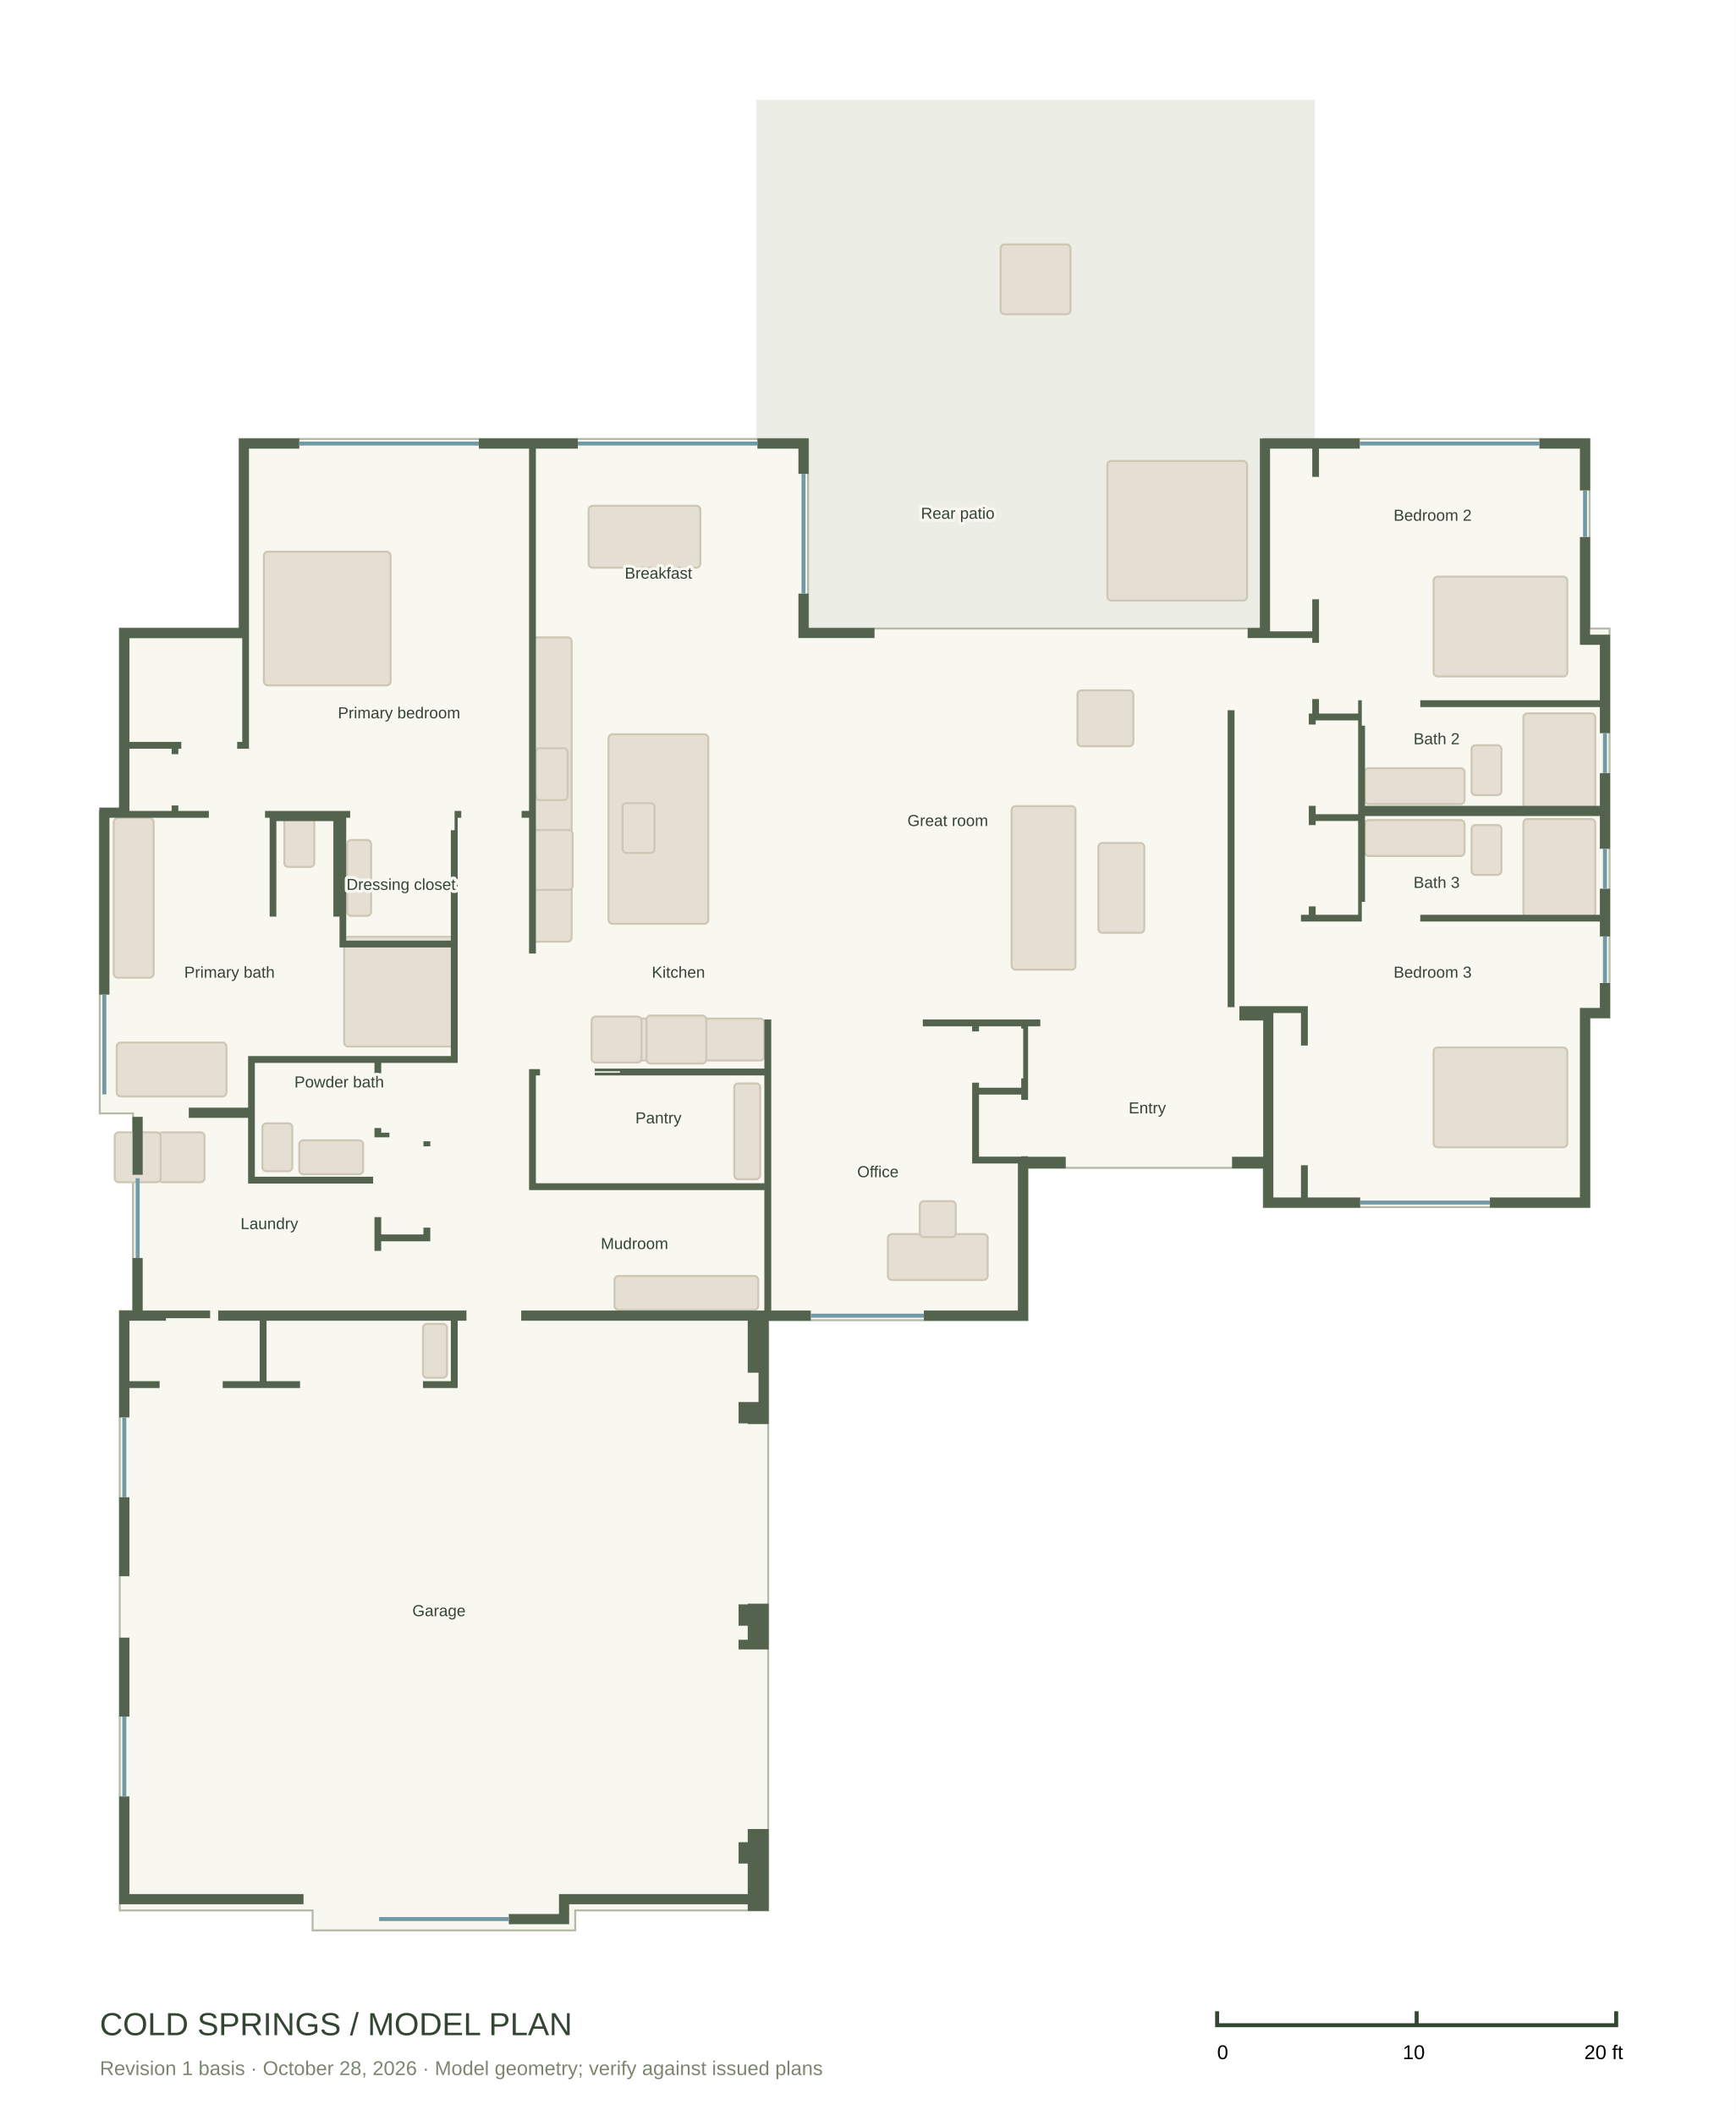
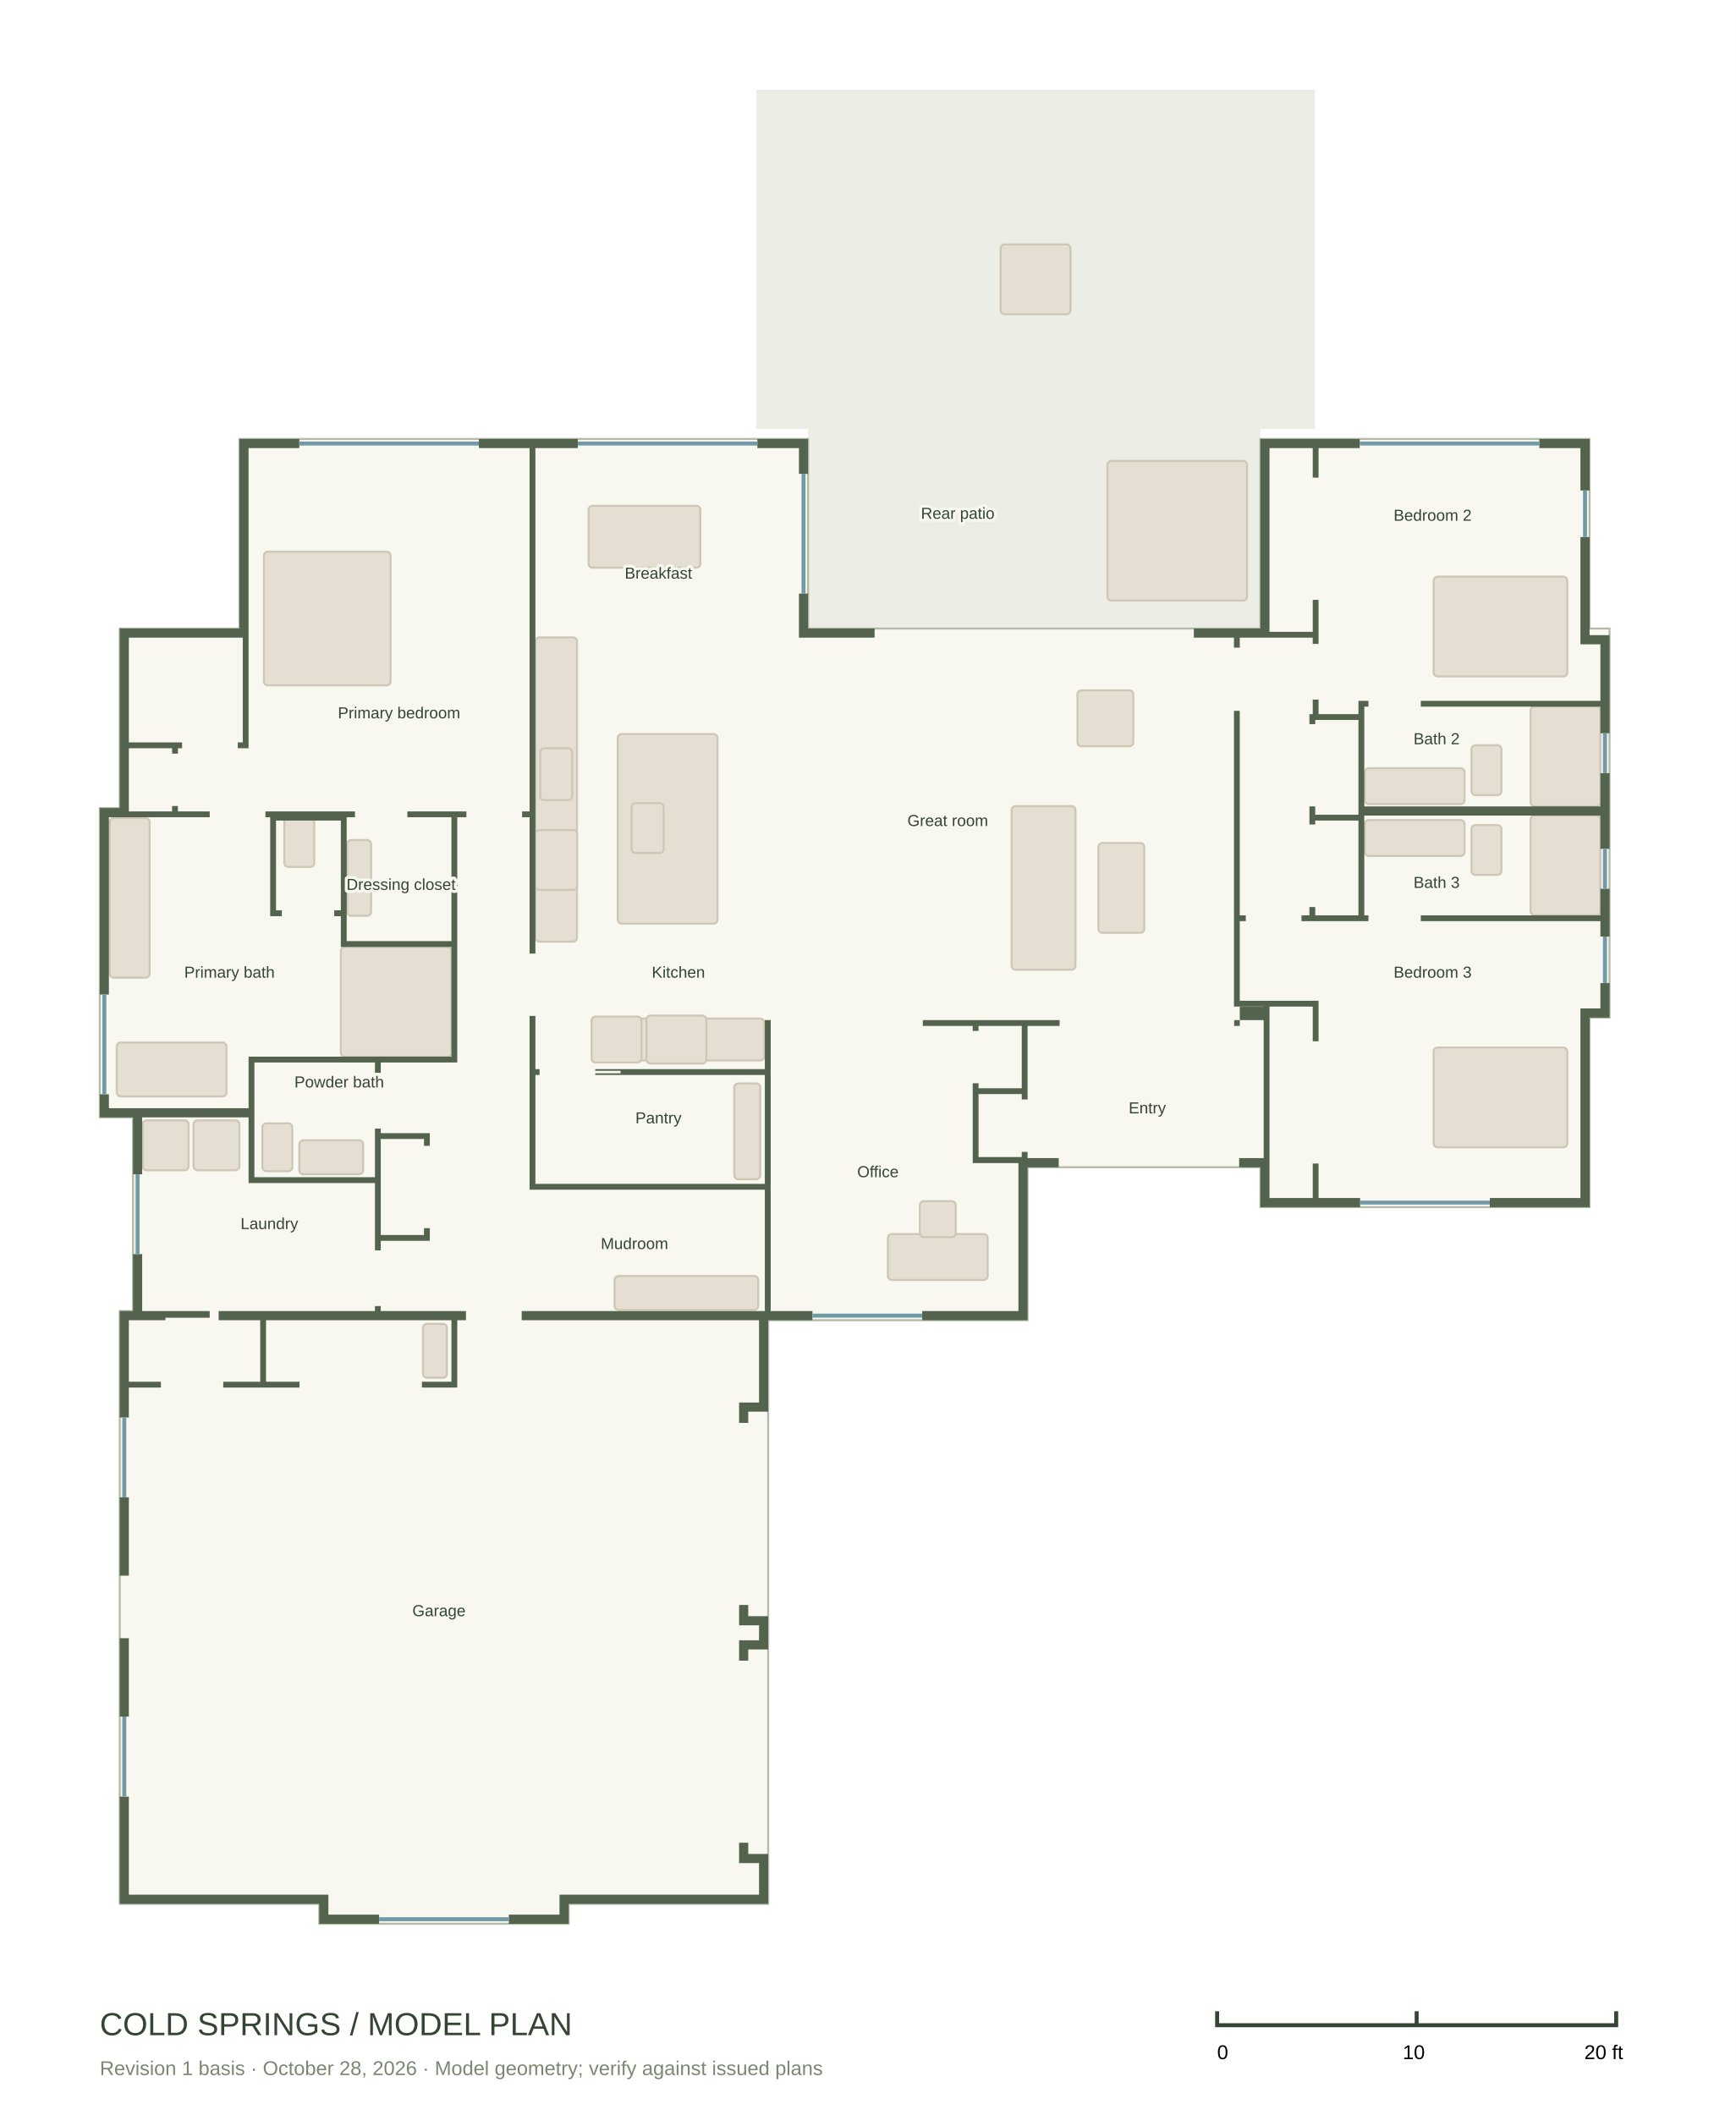
<svg xmlns="http://www.w3.org/2000/svg" viewBox="0 0 870 1060" role="img" aria-labelledby="title desc">
  <rect width="870" height="1060" fill="#fff" />
  <g font-family="Arial,sans-serif">
-     <polygon points="379.00,50.00 659.00,50.00 659.00,220.00 633.30,220.00 633.30,315.00 405.00,315.00 405.00,220.00 379.00,220.00" fill="#eceee5" />
-     <polygon points="120.00,220.00 405.00,220.00 405.00,315.00 633.33,315.00 633.33,220.00 796.67,220.00 796.67,315.00 806.67,315.00 806.67,510.00 796.67,510.00 796.67,605.00 633.33,605.00 633.33,585.30 515.00,585.30 515.00,661.67 385.00,661.67 385.00,957.47 288.30,957.47 288.30,967.47 156.67,967.47 156.67,957.47 60.00,957.47 60.00,657.07 66.67,657.07 66.67,558.00 50.00,558.00 50.00,406.67 60.00,406.67 60.00,315.00 120.00,315.00" fill="#f8f7f0" stroke="#b4bca9" />
-     <rect x="305" y="368" width="50" height="95" rx="2" fill="#e4dfd2" stroke="#cec7b5" transform="rotate(0 330 415.5)" />
-     <rect x="266.5" y="319.45" width="20" height="152.5" rx="2" fill="#e4dfd2" stroke="#cec7b5" transform="rotate(0 276.5 395.7)" />
+     <polygon points="379.00,45.00 659.00,45.00 659.00,215.00 631.67,215.00 631.67,315.00 405.00,315.00 405.00,215.00 379.00,215.00" fill="#eceee5" />
+     <polygon points="120.00,220.00 405.00,220.00 405.00,315.00 631.67,315.00 631.67,220.00 796.67,220.00 796.67,315.00 806.67,315.00 806.67,510.00 796.67,510.00 796.67,605.00 631.67,605.00 631.67,585.00 515.00,585.00 515.00,661.67 385.00,661.67 385.00,954.17 285.00,954.17 285.00,964.17 160.00,964.17 160.00,954.17 60.00,954.17 60.00,657.08 66.67,657.08 66.67,560.00 50.00,560.00 50.00,405.00 60.00,405.00 60.00,315.00 120.00,315.00" fill="#f8f7f0" stroke="#b4bca9" />
+     <rect x="309.6" y="367.9" width="50" height="95" rx="2" fill="#e4dfd2" stroke="#cec7b5" transform="rotate(0 334.6 415.4)" />
+     <rect x="268.333" y="319.45" width="20.833" height="152.5" rx="2" fill="#e4dfd2" stroke="#cec7b5" transform="rotate(0 278.75 395.7)" />
    <rect x="299" y="510.5" width="84" height="21" rx="2" fill="#e4dfd2" stroke="#cec7b5" transform="rotate(0 341 521)" />
    <rect x="324" y="509" width="30" height="24" rx="2" fill="#e4dfd2" stroke="#cec7b5" transform="rotate(0 339 521)" />
    <rect x="296.5" y="509.5" width="25" height="23" rx="2" fill="#e4dfd2" stroke="#cec7b5" transform="rotate(0 309 521)" />
-     <rect x="261.5" y="420.5" width="30" height="21" rx="2" fill="#e4dfd2" stroke="#cec7b5" transform="rotate(-90 276.5 431)" />
-     <rect x="268.5" y="375" width="16" height="26" rx="2" fill="#e4dfd2" stroke="#cec7b5" transform="rotate(0 276.5 388)" />
-     <rect x="312" y="402.5" width="16" height="25" rx="2" fill="#e4dfd2" stroke="#cec7b5" transform="rotate(0 320 415)" />
+     <rect x="263.75" y="420.5" width="30" height="21" rx="2" fill="#e4dfd2" stroke="#cec7b5" transform="rotate(-90 278.75 431)" />
+     <rect x="270.75" y="375" width="16" height="26" rx="2" fill="#e4dfd2" stroke="#cec7b5" transform="rotate(0 278.75 388)" />
+     <rect x="316.6" y="402.5" width="16" height="25" rx="2" fill="#e4dfd2" stroke="#cec7b5" transform="rotate(0 324.6 415)" />
    <rect x="295" y="253.5" width="56" height="31" rx="2" fill="#e4dfd2" stroke="#cec7b5" transform="rotate(0 323 269)" />
    <rect x="507" y="404" width="32" height="82" rx="2" fill="#e4dfd2" stroke="#cec7b5" transform="rotate(0 523 445)" />
    <rect x="550.5" y="422.5" width="23" height="45" rx="2" fill="#e4dfd2" stroke="#cec7b5" transform="rotate(0 562 445)" />
    <rect x="540" y="346" width="28" height="28" rx="2" fill="#e4dfd2" stroke="#cec7b5" transform="rotate(-180 554 360)" />
    <rect x="130.5" y="278.25" width="67" height="63.5" rx="2" fill="#e4dfd2" stroke="#cec7b5" transform="rotate(-90 164 310)" />
    <rect x="727" y="280.5" width="50" height="67" rx="2" fill="#e4dfd2" stroke="#cec7b5" transform="rotate(90 752 314)" />
    <rect x="727" y="516.5" width="50" height="67" rx="2" fill="#e4dfd2" stroke="#cec7b5" transform="rotate(90 752 550)" />
    <rect x="445" y="618.5" width="50" height="23" rx="2" fill="#e4dfd2" stroke="#cec7b5" transform="rotate(0 470 630)" />
    <rect x="461" y="602" width="18" height="18" rx="2" fill="#e4dfd2" stroke="#cec7b5" transform="rotate(0 470 611)" />
-     <rect x="57" y="410" width="20" height="80" rx="2" fill="#e4dfd2" stroke="#cec7b5" transform="rotate(0 67 450)" />
+     <rect x="25" y="440" width="80" height="20" rx="2" fill="#e4dfd2" stroke="#cec7b5" transform="rotate(-90 65 450)" />
    <rect x="58.5" y="522.5" width="55" height="27" rx="2" fill="#e4dfd2" stroke="#cec7b5" transform="rotate(0 86 536)" />
-     <rect x="172.5" y="469.5" width="55" height="55" rx="2" fill="#e4dfd2" stroke="#cec7b5" transform="rotate(0 200 497)" />
+     <rect x="170.833" y="474.583" width="55.417" height="55" rx="2" fill="#e4dfd2" stroke="#cec7b5" transform="rotate(0 198.5417 502.0833)" />
    <rect x="142.5" y="409.5" width="15" height="25" rx="2" fill="#e4dfd2" stroke="#cec7b5" transform="rotate(0 150 422)" />
    <rect x="684" y="385" width="50" height="18" rx="2" fill="#e4dfd2" stroke="#cec7b5" transform="rotate(0 709 394)" />
    <rect x="684" y="411" width="50" height="18" rx="2" fill="#e4dfd2" stroke="#cec7b5" transform="rotate(0 709 420)" />
    <rect x="737.5" y="373.5" width="15" height="25" rx="2" fill="#e4dfd2" stroke="#cec7b5" transform="rotate(0 745 386)" />
    <rect x="737.5" y="413.5" width="15" height="25" rx="2" fill="#e4dfd2" stroke="#cec7b5" transform="rotate(-180 745 426)" />
-     <rect x="763.5" y="357.5" width="36" height="49" rx="2" fill="#e4dfd2" stroke="#cec7b5" transform="rotate(0 781.5 382)" />
-     <rect x="763.5" y="410.5" width="36" height="49" rx="2" fill="#e4dfd2" stroke="#cec7b5" transform="rotate(0 781.5 435)" />
+     <rect x="767.1" y="354.1" width="35" height="50" rx="2" fill="#e4dfd2" stroke="#cec7b5" transform="rotate(0 784.6 379.1)" />
+     <rect x="767.1" y="408.7" width="35" height="50" rx="2" fill="#e4dfd2" stroke="#cec7b5" transform="rotate(0 784.6 433.7)" />
    <rect x="150" y="571.5" width="32" height="17" rx="2" fill="#e4dfd2" stroke="#cec7b5" transform="rotate(0 166 580)" />
    <rect x="131.5" y="563" width="15" height="24" rx="2" fill="#e4dfd2" stroke="#cec7b5" transform="rotate(-180 139 575)" />
-     <rect x="79.5" y="567.5" width="23" height="25" rx="2" fill="#e4dfd2" stroke="#cec7b5" transform="rotate(0 91 580)" />
-     <rect x="57.5" y="567.5" width="23" height="25" rx="2" fill="#e4dfd2" stroke="#cec7b5" transform="rotate(0 69 580)" />
+     <rect x="97" y="561.5" width="23" height="25" rx="2" fill="#e4dfd2" stroke="#cec7b5" transform="rotate(0 108.5 574)" />
+     <rect x="71.5" y="561.5" width="23" height="25" rx="2" fill="#e4dfd2" stroke="#cec7b5" transform="rotate(0 83 574)" />
    <rect x="308" y="639.5" width="72" height="17" rx="2" fill="#e4dfd2" stroke="#cec7b5" transform="rotate(0 344 648)" />
    <rect x="368" y="543" width="13" height="48" rx="2" fill="#e4dfd2" stroke="#cec7b5" transform="rotate(0 374.5 567)" />
    <rect x="174" y="421" width="12" height="38" rx="2" fill="#e4dfd2" stroke="#cec7b5" transform="rotate(0 180 440)" />
    <rect x="212" y="663.5" width="12" height="27" rx="2" fill="#e4dfd2" stroke="#cec7b5" transform="rotate(0 218 677)" />
    <rect x="555" y="231" width="70" height="70" rx="2" fill="#e4dfd2" stroke="#cec7b5" transform="rotate(0 590 266)" />
    <rect x="501.5" y="122.5" width="35" height="35" rx="2" fill="#e4dfd2" stroke="#cec7b5" transform="rotate(0 519 140)" />
-     <polygon points="515.25,579.75 515.25,579.50 511.82,579.50 511.82,579.68 490.65,579.68 490.65,548.58 511.82,548.58 511.82,551.25 515.25,551.25 515.25,514.38 521.38,514.38 521.38,510.95 462.50,510.95 462.50,514.38 487.22,514.38 487.22,516.92 490.65,516.92 490.65,514.38 511.82,514.38 511.82,515.50 512.80,515.50 512.80,540.50 511.82,540.50 511.82,545.15 490.65,545.15 490.65,542.62 487.22,542.62 487.22,583.12 510.15,583.12 510.15,656.82 475.55,656.82 475.55,656.82 463.03,656.82 463.03,661.92 515.25,661.92 515.25,585.58 534.13,585.58 534.13,579.75" fill="#53634e" />
-     <polygon points="633.08,511.45 633.08,579.75 617.47,579.75 617.47,585.58 633.08,585.58 633.08,605.25 681.70,605.25 681.70,600.15 655.45,600.15 655.45,584.00 652.02,584.00 652.02,600.15 638.18,600.15 638.18,507.72 652.02,507.72 652.02,524.00 655.45,524.00 655.45,504.28 633.08,504.28 633.08,504.28 621.15,504.28 621.15,511.45" fill="#53634e" />
-     <polygon points="796.92,605.25 796.92,510.25 806.92,510.25 806.92,492.67 801.82,492.67 801.82,505.15 791.82,505.15 791.82,600.15 746.70,600.15 746.70,605.25" fill="#53634e" />
-     <polygon points="661.05,357.62 661.05,350.35 657.68,350.35 657.68,357.62 655.95,357.62 655.95,363.12 659.38,363.12 659.38,361.05 680.68,361.05 680.68,408.08 659.38,408.08 659.38,403.88 655.95,403.88 655.95,413.52 659.38,413.52 659.38,411.45 680.68,411.45 680.68,458.48 659.38,458.48 659.38,454.28 655.95,454.28 655.95,458.48 652.02,458.48 652.02,461.85 682.50,461.85 682.50,452.00 684.12,452.00 684.12,408.98 801.82,408.98 801.82,425.40 806.92,425.40 806.92,387.47 801.82,387.47 801.82,403.88 684.12,403.88 684.12,363.70 682.50,363.70 682.50,350.95 680.68,350.95 680.68,357.62" fill="#53634e" />
-     <polygon points="806.92,445.40 801.82,445.40 801.82,458.48 711.82,458.48 711.82,461.85 801.82,461.85 801.82,469.33 806.92,469.33" fill="#53634e" />
-     <polygon points="796.92,269.14 791.82,269.14 791.82,278.68 791.82,278.68 791.82,323.18 801.82,323.18 801.82,350.95 711.82,350.95 711.82,354.38 801.82,354.38 801.82,367.47 806.92,367.47 806.92,318.08 796.92,318.08 796.92,279.18 796.92,279.18" fill="#53634e" />
-     <polygon points="791.82,224.85 791.82,245.80 796.92,245.80 796.92,219.75 771.50,219.75 771.50,224.85" fill="#53634e" />
-     <polygon points="636.52,316.42 636.52,224.85 657.68,224.85 657.68,239.00 661.05,239.00 661.05,224.85 681.50,224.85 681.50,219.75 631.42,219.75 631.42,314.75 625.30,314.75 625.30,319.78 657.68,319.78 657.68,322.17 661.05,322.17 661.05,300.35 657.68,300.35 657.68,316.42" fill="#53634e" />
-     <polygon points="618.72,504.78 618.72,355.95 615.28,355.95 615.28,504.78" fill="#53634e" />
-     <polygon points="405.25,297.50 400.15,297.50 400.15,319.78 438.30,319.78 438.30,314.75 405.25,314.75" fill="#53634e" />
-     <polygon points="383.08,656.82 261.22,656.82 261.22,661.92 374.75,661.92 374.75,687.98 380.15,687.98 380.15,702.68 370.15,702.68 370.15,713.38 374.75,713.38 374.75,713.73 385.25,713.73 385.25,707.72 385.25,707.22 385.25,661.92 406.37,661.92 406.37,656.82 386.52,656.82 386.52,510.95 383.08,510.95 383.08,535.55 298.08,535.55 298.08,536.92 310.75,536.92 310.75,537.62 298.08,537.62 298.08,538.98 383.08,538.98 383.08,593.02 268.58,593.02 268.58,538.98 270.65,538.98 270.65,535.83 265.15,535.83 265.15,596.45 383.08,596.45" fill="#53634e" />
-     <polygon points="400.15,237.50 405.25,237.50 405.25,219.75 379.60,219.75 379.60,224.85 400.15,224.85" fill="#53634e" />
-     <polygon points="370.15,933.98 374.75,933.98 374.75,949.28 280.15,949.28 280.15,959.28 255.00,959.28 255.00,964.38 285.25,964.38 285.25,954.38 374.75,954.38 374.75,957.72 385.25,957.72 385.25,916.67 374.75,916.67 374.75,923.28 370.15,923.28" fill="#53634e" />
-     <polygon points="374.75,814.78 374.75,821.82 370.15,821.82 370.15,826.67 385.25,826.67 385.25,803.73 374.75,803.73 374.75,804.08 370.15,804.08 370.15,814.78" fill="#53634e" />
-     <polygon points="268.58,477.90 268.58,224.85 289.60,224.85 289.60,219.75 240.00,219.75 240.00,224.85 265.15,224.85 265.15,406.42 261.42,406.42 261.42,409.85 265.15,409.85 265.15,477.90" fill="#53634e" />
-     <polygon points="215.65,615.28 212.22,615.28 212.22,618.68 191.05,618.68 191.05,610.00 187.68,610.00 187.68,626.92 191.05,626.92 191.05,622.12 215.65,622.12" fill="#53634e" />
-     <polygon points="195.17,567.68 191.05,567.68 191.05,565.35 187.68,565.35 187.68,570.00 195.17,570.00" fill="#53634e" />
-     <polygon points="132.82,406.42 132.82,409.85 135.15,409.85 135.15,459.38 138.50,459.38 138.50,449.70 138.52,449.70 138.52,411.52 167.08,411.52 167.08,459.38 167.22,459.38 167.22,459.38 170.15,459.38 170.15,474.85 225.95,474.85 225.95,529.28 124.35,529.28 124.35,555.15 94.62,555.15 94.62,560.25 124.35,560.25 124.35,593.18 187.00,593.18 187.00,589.75 127.72,589.75 127.72,532.72 187.68,532.72 187.68,537.92 191.05,537.92 191.05,532.72 229.38,532.72 229.38,409.85 231.17,409.85 231.17,406.42 227.83,406.42 227.83,416.10 225.95,416.10 225.95,471.42 173.52,471.42 173.52,409.85 175.50,409.85 175.50,406.42" fill="#53634e" />
-     <polygon points="212.22,572.00 212.22,574.52 215.65,574.52 215.65,572.00" fill="#53634e" />
-     <polygon points="212.00,695.65 229.38,695.65 229.38,661.92 233.78,661.92 233.78,656.82 109.35,656.82 109.35,661.92 130.15,661.92 130.15,692.22 111.62,692.22 111.62,695.65 150.38,695.65 150.38,692.22 133.58,692.22 133.58,661.92 225.95,661.92 225.95,692.22 212.00,692.22" fill="#53634e" />
-     <polygon points="59.75,954.38 152.12,954.38 152.12,949.28 64.85,949.28 64.85,900.40 64.85,900.33 59.75,900.33" fill="#53634e" />
-     <polygon points="64.85,406.42 64.85,375.25 86.02,375.25 86.02,377.98 89.38,377.98 89.38,375.25 90.87,375.25 90.87,371.82 64.85,371.82 64.85,319.85 121.42,319.85 121.42,371.82 118.88,371.82 118.88,375.25 124.78,375.25 124.78,224.85 150.00,224.85 150.00,219.75 119.75,219.75 119.75,314.75 59.75,314.75 59.75,404.75 49.75,404.75 49.75,498.50 54.85,498.50 54.85,409.85 104.67,409.85 104.67,406.42 89.38,406.42 89.38,403.68 86.02,403.68 86.02,406.42" fill="#53634e" />
-     <polygon points="83.18,661.92 83.18,660.65 105.32,660.65 105.32,656.82 71.52,656.82 71.52,630.50 66.42,630.50 66.42,656.82 59.75,656.82 59.75,710.40 64.85,710.40 64.85,695.65 80.00,695.65 80.00,692.22 64.85,692.22 64.85,661.92" fill="#53634e" />
-     <polygon points="71.52,588.78 71.52,559.75 66.42,559.75 66.42,588.78" fill="#53634e" />
-     <polygon points="64.85,789.98 64.85,750.40 59.75,750.40 59.75,789.98" fill="#53634e" />
-     <polygon points="64.85,820.75 59.75,820.75 59.75,860.33 64.85,860.33" fill="#53634e" />
-     <path d="M 150 222.3 L 240 222.3" stroke="#7299a6" stroke-width="2" />
-     <path d="M 289.6 222.3 L 379.6 222.3" stroke="#7299a6" stroke-width="2" />
-     <path d="M 681.5 222.3 L 771.5 222.3" stroke="#7299a6" stroke-width="2" />
-     <path d="M 406.365 659.4 L 463.035 659.4" stroke="#7299a6" stroke-width="2" />
-     <path d="M 681.7 602.7 L 746.7 602.7" stroke="#7299a6" stroke-width="2" />
-     <path d="M 190 961.8 L 255 961.8" stroke="#7299a6" stroke-width="2" />
-     <path d="M 402.7 237.5 L 402.7 297.5" stroke="#7299a6" stroke-width="2" />
-     <path d="M 794.4 245.803 L 794.4 269.137" stroke="#7299a6" stroke-width="2" />
-     <path d="M 804.37 367.47 L 804.37 387.47" stroke="#7299a6" stroke-width="2" />
-     <path d="M 804.37 425.4 L 804.37 445.4" stroke="#7299a6" stroke-width="2" />
-     <path d="M 804.37 469.333 L 804.37 492.667" stroke="#7299a6" stroke-width="2" />
-     <path d="M 52.3 498.5 L 52.3 548.5" stroke="#7299a6" stroke-width="2" />
-     <path d="M 69 590.5 L 69 630.5" stroke="#7299a6" stroke-width="2" />
-     <path d="M 62.3 710.4 L 62.3 750.4" stroke="#7299a6" stroke-width="2" />
-     <path d="M 62.3 860.33 L 62.3 900.33" stroke="#7299a6" stroke-width="2" />
+     <polygon points="124.58,293.75 124.58,224.58 141.98,224.58 143.65,224.58 150.00,224.58 150.00,220.00 141.98,220.00 124.58,220.00 120.00,220.00 120.00,315.00 64.58,315.00 60.00,315.00 60.00,393.75 60.00,395.42 60.00,396.04 60.00,405.00 54.58,405.00 50.00,405.00 50.00,498.44 54.58,498.44 54.58,441.04 54.58,409.58 60.00,409.58 64.58,409.58 82.92,409.58 83.23,409.58 84.58,409.58 94.90,409.58 105.10,409.58 105.10,406.67 94.90,406.67 89.17,406.67 89.17,403.96 86.25,403.96 86.25,406.67 64.58,406.67 64.58,375.00 86.25,375.00 86.25,377.71 89.17,377.71 89.17,375.00 91.25,375.00 91.25,372.08 64.58,372.08 64.58,347.71 64.58,319.58 120.00,319.58 121.67,319.58 121.67,347.71 121.67,372.08 119.17,372.08 119.17,375.00 121.67,375.00 124.58,375.00 124.58,372.08 124.58,319.58" fill="#53634e" />
+     <polygon points="289.58,224.58 289.58,220.00 240.00,220.00 240.00,224.58 265.42,224.58 265.42,293.75 265.42,406.67 261.67,406.67 261.67,409.58 265.42,409.58 265.42,441.04 265.42,477.92 268.33,477.92 268.33,319.58 268.33,316.67 268.33,224.58" fill="#53634e" />
+     <polygon points="66.67,565.83 66.67,577.40 66.67,579.06 66.67,588.54 71.25,588.54 71.25,565.83 71.25,560.00 94.90,560.00 124.58,560.00 124.58,592.92 127.50,592.92 151.88,592.92 187.92,592.92 187.92,602.71 187.92,609.79 187.92,611.46 187.92,626.67 190.83,626.67 190.83,621.88 212.50,621.88 215.42,621.88 215.42,618.96 215.42,615.52 212.50,615.52 212.50,618.96 190.83,618.96 190.83,610.00 190.83,570.83 212.50,570.83 212.50,574.27 215.42,574.27 215.42,570.83 215.42,567.92 212.50,567.92 190.83,567.92 190.83,565.63 187.92,565.63 187.92,590.00 151.88,590.00 127.50,590.00 127.50,532.50 151.88,532.50 187.92,532.50 187.92,537.71 190.83,537.71 190.83,532.50 226.25,532.50 229.17,532.50 229.17,409.58 233.75,409.58 233.75,406.67 215.42,406.67 204.17,406.67 204.17,409.58 215.42,409.58 226.25,409.58 226.25,441.04 226.25,471.67 217.08,471.67 215.42,471.67 215.31,471.67 213.65,471.67 173.75,471.67 173.75,411.25 173.75,409.58 177.92,409.58 177.92,406.67 173.75,406.67 167.29,406.67 141.98,406.67 135.42,406.67 133.02,406.67 133.02,409.58 135.42,409.58 135.42,411.25 135.42,441.04 135.42,459.17 138.33,459.17 140.31,459.17 141.25,459.17 141.25,456.25 138.33,456.25 138.33,411.25 167.29,411.25 168.13,411.25 168.96,411.25 170.83,411.25 170.83,441.04 170.83,456.25 167.50,456.25 167.50,459.17 170.83,459.17 170.83,474.58 173.75,474.58 213.65,474.58 215.31,474.58 217.08,474.58 226.25,474.58 226.25,513.85 226.25,515.52 226.25,522.50 226.25,529.58 215.31,529.58 169.69,529.58 160.00,529.58 151.88,529.58 150.21,529.58 124.58,529.58 124.58,534.17 124.58,555.42 94.90,555.42 71.25,555.42 66.67,555.42 54.58,555.42 54.58,548.44 50.00,548.44 50.00,560.00 54.58,560.00 66.67,560.00 66.67,561.67" fill="#53634e" />
+     <polygon points="64.58,661.67 66.67,661.67 82.92,661.67 82.92,660.42 105.10,660.42 105.10,657.08 94.90,657.08 82.92,657.08 71.25,657.08 71.25,650.63 71.25,650.31 71.25,648.96 71.25,638.44 71.25,630.42 71.25,628.54 66.67,628.54 66.67,648.96 66.67,657.08 64.90,657.08 60.00,657.08 60.00,687.71 60.00,710.42 64.58,710.42 64.58,707.29 64.58,705.63 64.58,697.50 64.58,695.42 80.63,695.42 80.63,692.50 64.58,692.50 64.58,687.71" fill="#53634e" />
+     <polygon points="130.42,687.71 130.42,692.50 111.88,692.50 111.88,695.42 133.33,695.42 150.10,695.42 150.10,692.50 133.33,692.50 133.33,687.71 133.33,661.67 151.88,661.67 226.25,661.67 226.25,687.71 226.25,692.50 211.46,692.50 211.46,695.42 226.25,695.42 229.17,695.42 229.17,687.71 229.17,661.67 233.54,661.67 233.54,657.08 190.83,657.08 190.83,654.58 187.92,654.58 187.92,657.08 151.88,657.08 131.25,657.08 130.42,657.08 129.58,657.08 122.92,657.08 121.25,657.08 109.58,657.08 109.58,660.42 109.58,661.67 130.42,661.67" fill="#53634e" />
+     <polygon points="60.00,750.42 60.00,789.69 64.58,789.69 64.58,750.42" fill="#53634e" />
+     <polygon points="60.00,832.92 60.00,837.29 60.00,860.31 64.58,860.31 64.58,821.04 60.00,821.04" fill="#53634e" />
+     <polygon points="64.58,913.65 64.58,912.08 64.58,911.98 64.58,900.42 60.00,900.42 60.00,954.17 64.58,954.17 151.88,954.17 160.00,954.17 160.00,964.17 164.58,964.17 190.00,964.17 190.00,959.58 164.58,959.58 164.58,954.17 164.58,949.58 151.88,949.58 64.58,949.58" fill="#53634e" />
+     <polygon points="405.00,237.50 405.00,220.00 400.42,220.00 379.58,220.00 379.58,224.58 400.42,224.58 400.42,237.50" fill="#53634e" />
+     <polygon points="405.31,319.58 421.04,319.58 438.33,319.58 438.33,315.10 438.33,315.00 425.63,315.00 421.88,315.00 421.04,315.00 405.00,315.00 405.00,297.50 400.42,297.50 400.42,316.67 400.42,319.58 403.33,319.58 405.00,319.58" fill="#53634e" />
+     <polygon points="621.35,319.58 631.67,319.58 636.25,319.58 657.92,319.58 657.92,322.71 660.83,322.71 660.83,319.58 660.83,316.67 660.83,300.63 657.92,300.63 657.92,316.67 636.25,316.67 636.25,278.96 636.25,234.17 636.25,224.58 657.92,224.58 657.92,234.17 657.92,239.38 660.83,239.38 660.83,234.17 660.83,224.58 671.98,224.58 681.46,224.58 681.46,220.00 671.98,220.00 636.25,220.00 631.67,220.00 631.67,279.06 631.67,315.00 615.63,315.00 611.04,315.00 605.31,315.00 605.10,315.00 598.33,315.00 598.33,315.10 598.33,319.58 605.31,319.58 618.44,319.58 618.44,324.58 621.35,324.58" fill="#53634e" />
+     <polygon points="633.33,504.58 621.35,504.58 621.35,511.25 633.33,511.25 633.33,580.42 621.35,580.42 621.04,580.42 621.04,585.00 621.35,585.00 631.67,585.00 631.67,600.42 631.67,605.00 636.25,605.00 681.67,605.00 681.67,600.42 660.83,600.42 660.83,583.13 657.92,583.13 657.92,600.42 636.25,600.42 636.25,580.63 636.25,504.48 657.92,504.48 657.92,521.88 660.83,521.88 660.83,504.48 660.83,501.56 621.35,501.56 621.35,461.67 624.37,461.67 624.37,458.75 621.35,458.75 621.35,356.25 618.44,356.25 618.44,458.75 618.44,461.67 618.44,504.48 621.35,504.48 633.33,504.48" fill="#53634e" />
+     <polygon points="530.62,580.42 516.67,580.42 516.25,580.42 515.00,580.42 515.00,577.29 512.08,577.29 512.08,579.90 501.46,579.90 500.21,579.90 499.79,579.90 490.42,579.90 490.42,548.33 499.79,548.33 500.00,548.33 501.46,548.33 512.08,548.33 512.08,551.04 515.00,551.04 515.00,539.17 515.00,514.17 521.15,514.17 531.04,514.17 531.04,511.25 521.15,511.25 464.17,511.25 462.50,511.25 462.50,511.67 462.50,513.75 462.50,514.17 464.17,514.17 487.50,514.17 487.50,516.67 490.42,516.67 490.42,514.17 501.46,514.17 512.08,514.17 512.08,539.17 512.08,545.42 501.46,545.42 500.00,545.42 499.79,545.42 490.42,545.42 490.42,542.92 487.50,542.92 487.50,582.92 490.42,582.92 501.46,582.92 510.42,582.92 510.42,608.33 510.42,616.15 510.42,657.08 501.46,657.08 475.83,657.08 462.19,657.08 462.19,661.67 475.83,661.67 489.69,661.67 491.35,661.67 500.00,661.67 501.67,661.67 515.00,661.67 515.00,617.81 515.00,616.15 515.00,606.67 515.00,606.35 515.00,585.00 522.40,585.00 526.98,585.00 530.62,585.00" fill="#53634e" />
+     <polygon points="618.54,514.17 621.35,514.17 621.35,511.25 618.54,511.25" fill="#53634e" />
+     <polygon points="385.00,661.67 407.19,661.67 407.19,657.08 386.25,657.08 386.25,511.25 383.33,511.25 383.33,535.83 301.98,535.83 298.33,535.83 298.33,536.67 311.04,536.67 311.04,537.92 298.33,537.92 298.33,538.75 301.98,538.75 383.33,538.75 383.33,593.33 301.98,593.33 268.33,593.33 268.33,574.90 268.33,574.06 268.33,572.40 268.33,538.75 270.42,538.75 270.42,535.83 268.33,535.83 268.33,514.58 268.33,511.25 268.33,509.17 265.42,509.17 265.42,554.69 265.42,557.50 265.42,557.60 265.42,559.27 265.42,596.25 268.33,596.25 301.98,596.25 342.08,596.25 345.00,596.25 383.33,596.25 383.33,657.08 301.98,657.08 261.46,657.08 261.46,661.67 301.98,661.67 380.42,661.67 380.42,687.71 380.42,702.92 370.42,702.92 370.42,713.13 375.00,713.13 375.00,707.50 385.00,707.50 385.00,696.15 385.00,691.67 385.00,687.71" fill="#53634e" />
+     <polygon points="375.00,814.58 380.42,814.58 380.42,822.08 375.00,822.08 370.42,822.08 370.42,832.29 375.00,832.29 375.00,826.67 385.00,826.67 385.00,820.31 385.00,815.83 385.00,810.00 375.00,810.00 375.00,804.38 370.42,804.38 370.42,814.58" fill="#53634e" />
+     <polygon points="385.00,954.17 385.00,939.69 385.00,935.21 385.00,929.17 375.00,929.17 375.00,923.54 370.42,923.54 370.42,933.75 380.42,933.75 380.42,949.58 285.00,949.58 280.42,949.58 280.42,959.58 255.00,959.58 255.00,964.17 285.00,964.17 285.00,954.17 286.67,954.17 303.65,954.17 305.31,954.17 373.33,954.17 380.42,954.17" fill="#53634e" />
+     <polygon points="796.67,234.17 796.67,224.58 796.67,220.00 771.46,220.00 771.46,224.58 792.08,224.58 792.08,234.17 792.08,245.83 796.67,245.83" fill="#53634e" />
+     <polygon points="792.08,278.96 792.08,322.92 802.08,322.92 802.08,324.58 802.08,332.40 802.08,334.06 802.08,351.25 793.75,351.25 770.94,351.25 769.27,351.25 757.92,351.25 712.08,351.25 712.08,354.17 757.92,354.17 800.42,354.17 802.08,354.17 802.08,367.50 806.67,367.50 806.67,318.33 796.67,318.33 796.67,278.96 796.67,277.40 796.67,277.29 796.67,269.17 792.08,269.17" fill="#53634e" />
+     <polygon points="683.75,408.75 757.92,408.75 802.08,408.75 802.08,425.42 806.67,425.42 806.67,387.50 802.08,387.50 802.08,395.73 802.08,404.17 757.92,404.17 683.75,404.17 683.75,384.17 683.75,381.25 683.75,379.58 683.75,373.96 683.75,372.29 683.75,371.04 683.75,354.17 685.83,354.17 685.83,351.25 683.75,351.25 680.83,351.25 680.83,357.92 673.65,357.92 671.98,357.92 671.77,357.92 669.79,357.92 660.83,357.92 660.83,350.63 657.92,350.63 657.92,357.92 656.25,357.92 656.25,362.92 659.17,362.92 659.17,360.83 671.77,360.83 680.83,360.83 680.83,372.29 680.83,408.33 671.77,408.33 659.17,408.33 659.17,404.17 656.25,404.17 656.25,413.23 659.17,413.23 659.17,411.25 671.77,411.25 680.83,411.25 680.83,445.52 680.83,458.75 674.58,458.75 671.77,458.75 670.10,458.75 659.17,458.75 659.17,454.58 656.25,454.58 656.25,458.75 652.29,458.75 652.29,461.67 671.77,461.67 685.83,461.67 685.83,458.75 683.75,458.75 683.75,445.52" fill="#53634e" />
+     <polygon points="802.08,445.42 802.08,445.52 802.08,458.75 800.42,458.75 790.00,458.75 785.42,458.75 757.92,458.75 712.08,458.75 712.08,461.67 757.92,461.67 769.27,461.67 770.94,461.67 783.75,461.67 802.08,461.67 802.08,469.38 806.67,469.38 806.67,445.42" fill="#53634e" />
+     <polygon points="792.08,605.00 796.67,605.00 796.67,535.42 796.67,510.00 806.67,510.00 806.67,492.71 802.08,492.71 802.08,495.42 802.08,497.08 802.08,503.75 802.08,505.42 792.08,505.42 792.08,535.42 792.08,571.56 792.08,600.42 757.92,600.42 746.67,600.42 746.67,605.00 757.92,605.00" fill="#53634e" />
+     <path d="M 150 222.292 L 240 222.292" stroke="#7299a6" stroke-width="2" />
+     <path d="M 289.583 222.292 L 379.583 222.292" stroke="#7299a6" stroke-width="2" />
+     <path d="M 681.458 222.292 L 771.458 222.292" stroke="#7299a6" stroke-width="2" />
+     <path d="M 407.188 659.375 L 462.188 659.375" stroke="#7299a6" stroke-width="2" />
+     <path d="M 681.667 602.708 L 746.667 602.708" stroke="#7299a6" stroke-width="2" />
+     <path d="M 190 961.875 L 255 961.875" stroke="#7299a6" stroke-width="2" />
+     <path d="M 402.708 237.5 L 402.708 297.5" stroke="#7299a6" stroke-width="2" />
+     <path d="M 794.375 245.833 L 794.375 269.167" stroke="#7299a6" stroke-width="2" />
+     <path d="M 804.375 367.5 L 804.375 387.5" stroke="#7299a6" stroke-width="2" />
+     <path d="M 804.375 425.417 L 804.375 445.417" stroke="#7299a6" stroke-width="2" />
+     <path d="M 804.375 469.375 L 804.375 492.708" stroke="#7299a6" stroke-width="2" />
+     <path d="M 52.292 498.438 L 52.292 548.438" stroke="#7299a6" stroke-width="2" />
+     <path d="M 68.958 588.542 L 68.958 628.542" stroke="#7299a6" stroke-width="2" />
+     <path d="M 62.292 710.417 L 62.292 750.417" stroke="#7299a6" stroke-width="2" />
+     <path d="M 62.292 860.312 L 62.292 900.312" stroke="#7299a6" stroke-width="2" />
    <text x="575" y="558" text-anchor="middle" font-size="8" fill="#344633" paint-order="stroke" stroke="#f8f7f0" stroke-width="3" stroke-linejoin="round">Entry</text>
    <text x="475" y="414" text-anchor="middle" font-size="8" fill="#344633" paint-order="stroke" stroke="#f8f7f0" stroke-width="3" stroke-linejoin="round">Great room</text>
    <text x="340" y="490" text-anchor="middle" font-size="8" fill="#344633" paint-order="stroke" stroke="#f8f7f0" stroke-width="3" stroke-linejoin="round">Kitchen</text>
    <text x="330" y="290" text-anchor="middle" font-size="8" fill="#344633" paint-order="stroke" stroke="#f8f7f0" stroke-width="3" stroke-linejoin="round">Breakfast</text>
    <text x="440" y="590" text-anchor="middle" font-size="8" fill="#344633" paint-order="stroke" stroke="#f8f7f0" stroke-width="3" stroke-linejoin="round">Office</text>
    <text x="200" y="360" text-anchor="middle" font-size="8" fill="#344633" paint-order="stroke" stroke="#f8f7f0" stroke-width="3" stroke-linejoin="round">Primary bedroom</text>
    <text x="115" y="490" text-anchor="middle" font-size="8" fill="#344633" paint-order="stroke" stroke="#f8f7f0" stroke-width="3" stroke-linejoin="round">Primary bath</text>
    <text x="201" y="446" text-anchor="middle" font-size="8" fill="#344633" paint-order="stroke" stroke="#f8f7f0" stroke-width="3" stroke-linejoin="round">Dressing closet</text>
    <text x="718" y="261" text-anchor="middle" font-size="8" fill="#344633" paint-order="stroke" stroke="#f8f7f0" stroke-width="3" stroke-linejoin="round">Bedroom 2</text>
    <text x="720" y="373" text-anchor="middle" font-size="8" fill="#344633" paint-order="stroke" stroke="#f8f7f0" stroke-width="3" stroke-linejoin="round">Bath 2</text>
    <text x="718" y="490" text-anchor="middle" font-size="8" fill="#344633" paint-order="stroke" stroke="#f8f7f0" stroke-width="3" stroke-linejoin="round">Bedroom 3</text>
    <text x="720" y="445" text-anchor="middle" font-size="8" fill="#344633" paint-order="stroke" stroke="#f8f7f0" stroke-width="3" stroke-linejoin="round">Bath 3</text>
    <text x="318" y="626" text-anchor="middle" font-size="8" fill="#344633" paint-order="stroke" stroke="#f8f7f0" stroke-width="3" stroke-linejoin="round">Mudroom</text>
    <text x="330" y="563" text-anchor="middle" font-size="8" fill="#344633" paint-order="stroke" stroke="#f8f7f0" stroke-width="3" stroke-linejoin="round">Pantry</text>
    <text x="135" y="616" text-anchor="middle" font-size="8" fill="#344633" paint-order="stroke" stroke="#f8f7f0" stroke-width="3" stroke-linejoin="round">Laundry</text>
    <text x="170" y="545" text-anchor="middle" font-size="8" fill="#344633" paint-order="stroke" stroke="#f8f7f0" stroke-width="3" stroke-linejoin="round">Powder bath</text>
    <text x="220" y="810" text-anchor="middle" font-size="8" fill="#344633" paint-order="stroke" stroke="#f8f7f0" stroke-width="3" stroke-linejoin="round">Garage</text>
    <text x="480" y="260" text-anchor="middle" font-size="8" fill="#344633" paint-order="stroke" stroke="#f8f7f0" stroke-width="3" stroke-linejoin="round">Rear patio</text>
    <text x="50" y="1020" font-size="16" fill="#344633">COLD SPRINGS / MODEL PLAN</text>
    <text x="50" y="1040" font-size="10" fill="#7b8871">Revision 1 basis · October 28, 2026 · Model geometry; verify against issued plans</text>
    <path d="M 610 1015 v-7 7 h200 v-7 M 710 1015 v-7" fill="none" stroke="#344633" stroke-width="2" />
    <text x="610" y="1032" font-size="10">0</text>
    <text x="703" y="1032" font-size="10">10</text>
    <text x="794" y="1032" font-size="10">20 ft</text>
  </g>
</svg>
